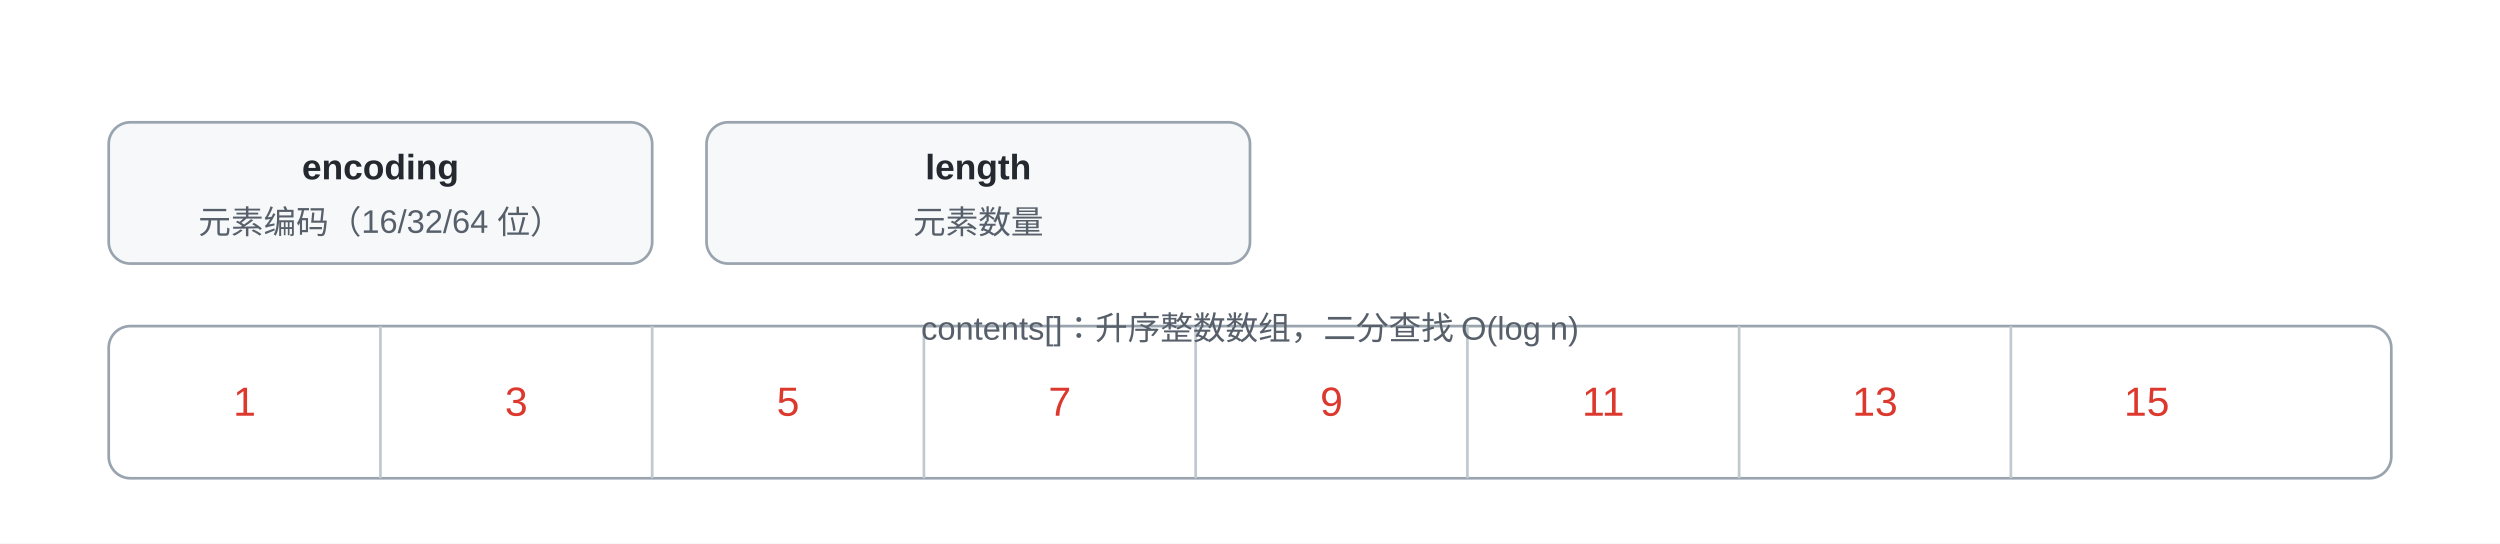
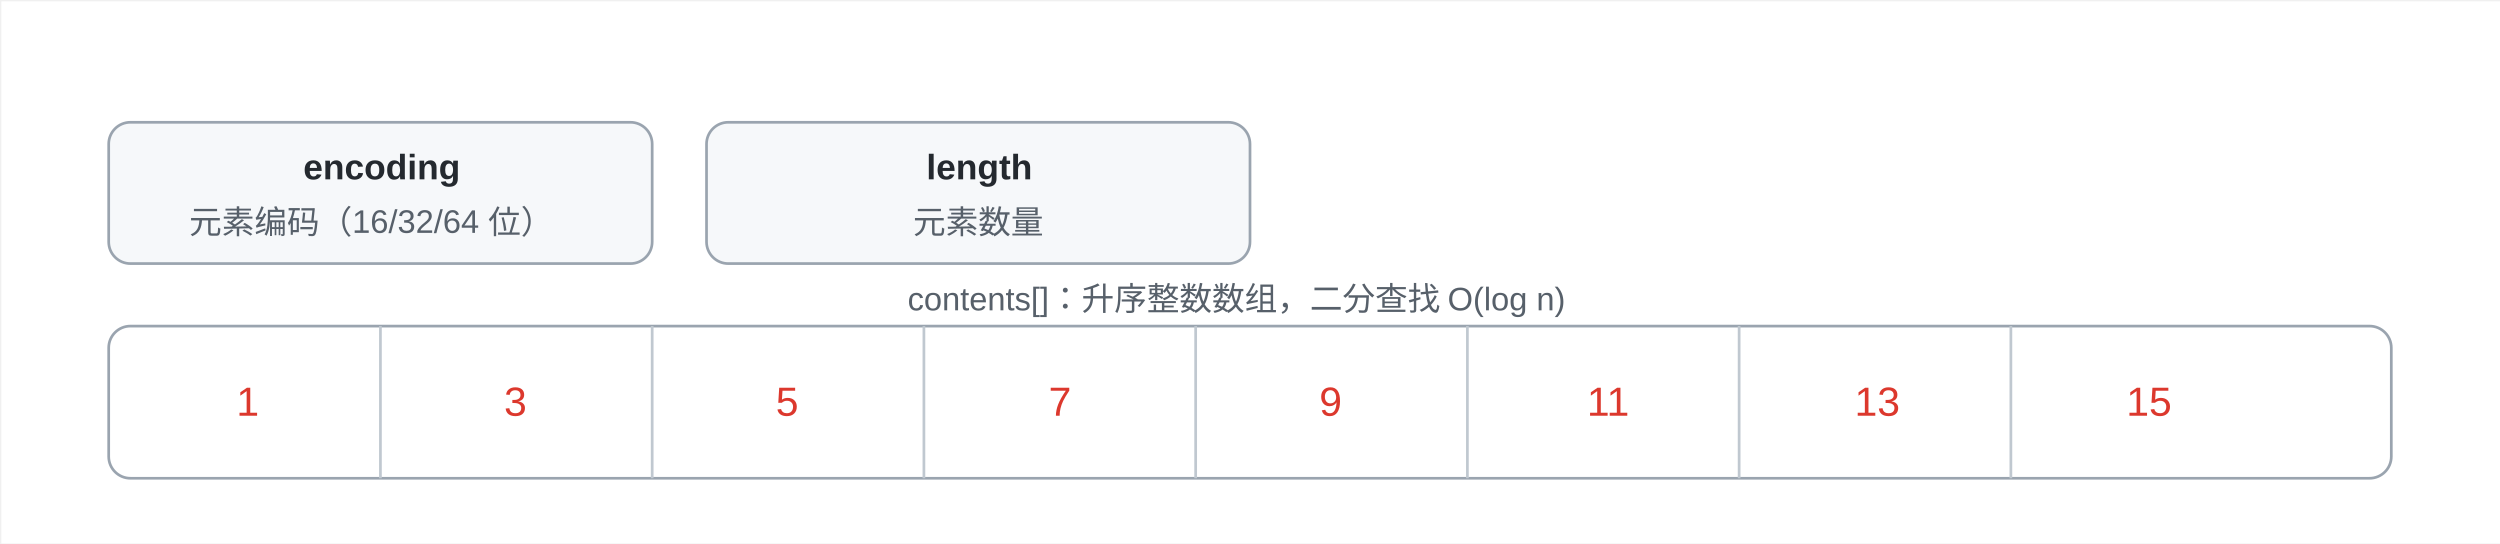
- <svg xmlns="http://www.w3.org/2000/svg" width="920" height="200" viewBox="0 0 920 200" font-family="'PingFang SC','Microsoft YaHei','Helvetica Neue',Arial,sans-serif">
-   <rect width="920" height="200" fill="#ffffff" />
-   <rect x="40" y="45" width="200" height="52" rx="8" fill="#f6f8fa" stroke="#9aa4af" />
-   <text x="140" y="66" text-anchor="middle" font-size="13" font-weight="700" fill="#24292f">encoding</text>
-   <text x="140" y="86" text-anchor="middle" font-size="12" fill="#57606a">元素编码（16/32/64 位）</text>
-   <rect x="260" y="45" width="200" height="52" rx="8" fill="#f6f8fa" stroke="#9aa4af" />
-   <text x="360" y="66" text-anchor="middle" font-size="13" font-weight="700" fill="#24292f">length</text>
-   <text x="360" y="86" text-anchor="middle" font-size="12" fill="#57606a">元素数量</text>
-   <rect x="40" y="120" width="840" height="56" rx="8" fill="#ffffff" stroke="#9aa4af" />
-   <g stroke="#c0c8d0" stroke-width="1">
-     <line x1="140" y1="120" x2="140" y2="176" />
-     <line x1="240" y1="120" x2="240" y2="176" />
-     <line x1="340" y1="120" x2="340" y2="176" />
-     <line x1="440" y1="120" x2="440" y2="176" />
-     <line x1="540" y1="120" x2="540" y2="176" />
-     <line x1="640" y1="120" x2="640" y2="176" />
-     <line x1="740" y1="120" x2="740" y2="176" />
+ <svg xmlns="http://www.w3.org/2000/svg" viewBox="0 0 920 200">
+   <defs>
+     <clipPath id="CLIPPATH_0">
+       <rect transform="matrix(1 0 0 1 460.5 100.5)" x="-460" y="-100" rx="0" ry="0" width="920" height="200" />
+     </clipPath>
+   </defs>
+   <g clip-path="url(#CLIPPATH_0)">
+     <rect x="0" y="0" width="100%" height="100%" fill="transparent" />
+     <rect style="stroke: none; stroke-width: 1; stroke-dasharray: none; stroke-linecap: butt; stroke-dashoffset: 0; stroke-linejoin: miter; stroke-miterlimit: 4; fill: #ffffff; fill-rule: nonzero; opacity: 1;" x="0.0" y="0.0" rx="0" ry="0" width="920" height="200" />
+     <rect style="stroke: #9aa4af; stroke-width: 1; stroke-dasharray: none; stroke-linecap: butt; stroke-dashoffset: 0; stroke-linejoin: miter; stroke-miterlimit: 4; fill: #f6f8fa; fill-rule: nonzero; opacity: 1;" x="40.0" y="45.0" rx="8" ry="8" width="200" height="52" />
+     <text x="111.6" y="66.0" font-family="'PingFang SC','Microsoft YaHei','Helvetica Neue',Arial,sans-serif" font-size="13" font-style="normal" font-weight="700" style="stroke: none; stroke-width: 1; stroke-dasharray: none; stroke-linecap: butt; stroke-dashoffset: 0; stroke-linejoin: miter; stroke-miterlimit: 4; fill: #24292f; fill-rule: nonzero; opacity: 1; text-decoration-thickness: 6.667%; white-space: pre;">encoding</text>
+     <text x="69.6" y="86.0" font-family="'PingFang SC','Microsoft YaHei','Helvetica Neue',Arial,sans-serif" font-size="12" font-style="normal" font-weight="normal" style="stroke: none; stroke-width: 1; stroke-dasharray: none; stroke-linecap: butt; stroke-dashoffset: 0; stroke-linejoin: miter; stroke-miterlimit: 4; fill: #57606a; fill-rule: nonzero; opacity: 1; text-decoration-thickness: 6.667%; white-space: pre;">元素编码（16/32/64 位）</text>
+     <rect style="stroke: #9aa4af; stroke-width: 1; stroke-dasharray: none; stroke-linecap: butt; stroke-dashoffset: 0; stroke-linejoin: miter; stroke-miterlimit: 4; fill: #f6f8fa; fill-rule: nonzero; opacity: 1;" x="260.0" y="45.0" rx="8" ry="8" width="200" height="52" />
+     <text x="340.9" y="66.0" font-family="'PingFang SC','Microsoft YaHei','Helvetica Neue',Arial,sans-serif" font-size="13" font-style="normal" font-weight="700" style="stroke: none; stroke-width: 1; stroke-dasharray: none; stroke-linecap: butt; stroke-dashoffset: 0; stroke-linejoin: miter; stroke-miterlimit: 4; fill: #24292f; fill-rule: nonzero; opacity: 1; text-decoration-thickness: 6.667%; white-space: pre;">length</text>
+     <text x="336.0" y="86.0" font-family="'PingFang SC','Microsoft YaHei','Helvetica Neue',Arial,sans-serif" font-size="12" font-style="normal" font-weight="normal" style="stroke: none; stroke-width: 1; stroke-dasharray: none; stroke-linecap: butt; stroke-dashoffset: 0; stroke-linejoin: miter; stroke-miterlimit: 4; fill: #57606a; fill-rule: nonzero; opacity: 1; text-decoration-thickness: 6.667%; white-space: pre;">元素数量</text>
+     <rect style="stroke: #9aa4af; stroke-width: 1; stroke-dasharray: none; stroke-linecap: butt; stroke-dashoffset: 0; stroke-linejoin: miter; stroke-miterlimit: 4; fill: #ffffff; fill-rule: nonzero; opacity: 1;" x="40.0" y="120.0" rx="8" ry="8" width="840" height="56" />
+     <line style="stroke: #C0C8D0; stroke-width: 1; stroke-dasharray: none; stroke-linecap: butt; stroke-dashoffset: 0; stroke-linejoin: miter; stroke-miterlimit: 4; fill: #000000; fill-rule: nonzero; opacity: 1;" x1="140.0" y1="120.0" x2="140.0" y2="176.0" />
+     <line style="stroke: #C0C8D0; stroke-width: 1; stroke-dasharray: none; stroke-linecap: butt; stroke-dashoffset: 0; stroke-linejoin: miter; stroke-miterlimit: 4; fill: #000000; fill-rule: nonzero; opacity: 1;" x1="240.0" y1="120.0" x2="240.0" y2="176.0" />
+     <line style="stroke: #C0C8D0; stroke-width: 1; stroke-dasharray: none; stroke-linecap: butt; stroke-dashoffset: 0; stroke-linejoin: miter; stroke-miterlimit: 4; fill: #000000; fill-rule: nonzero; opacity: 1;" x1="340.0" y1="120.0" x2="340.0" y2="176.0" />
+     <line style="stroke: #C0C8D0; stroke-width: 1; stroke-dasharray: none; stroke-linecap: butt; stroke-dashoffset: 0; stroke-linejoin: miter; stroke-miterlimit: 4; fill: #000000; fill-rule: nonzero; opacity: 1;" x1="440.0" y1="120.0" x2="440.0" y2="176.0" />
+     <line style="stroke: #C0C8D0; stroke-width: 1; stroke-dasharray: none; stroke-linecap: butt; stroke-dashoffset: 0; stroke-linejoin: miter; stroke-miterlimit: 4; fill: #000000; fill-rule: nonzero; opacity: 1;" x1="540.0" y1="120.0" x2="540.0" y2="176.0" />
+     <line style="stroke: #C0C8D0; stroke-width: 1; stroke-dasharray: none; stroke-linecap: butt; stroke-dashoffset: 0; stroke-linejoin: miter; stroke-miterlimit: 4; fill: #000000; fill-rule: nonzero; opacity: 1;" x1="640.0" y1="120.0" x2="640.0" y2="176.0" />
+     <line style="stroke: #C0C8D0; stroke-width: 1; stroke-dasharray: none; stroke-linecap: butt; stroke-dashoffset: 0; stroke-linejoin: miter; stroke-miterlimit: 4; fill: #000000; fill-rule: nonzero; opacity: 1;" x1="740.0" y1="120.0" x2="740.0" y2="176.0" />
+     <text x="87.0" y="153.0" font-family="'PingFang SC','Microsoft YaHei','Helvetica Neue',Arial,sans-serif" font-size="15" font-style="normal" font-weight="normal" style="stroke: none; stroke-width: 1; stroke-dasharray: none; stroke-linecap: butt; stroke-dashoffset: 0; stroke-linejoin: miter; stroke-miterlimit: 4; fill: #DC382D; fill-rule: nonzero; opacity: 1; text-decoration-thickness: 6.667%; white-space: pre;">1</text>
+     <text x="185.5" y="153.0" font-family="'PingFang SC','Microsoft YaHei','Helvetica Neue',Arial,sans-serif" font-size="15" font-style="normal" font-weight="normal" style="stroke: none; stroke-width: 1; stroke-dasharray: none; stroke-linecap: butt; stroke-dashoffset: 0; stroke-linejoin: miter; stroke-miterlimit: 4; fill: #DC382D; fill-rule: nonzero; opacity: 1; text-decoration-thickness: 6.667%; white-space: pre;">3</text>
+     <text x="285.5" y="153.0" font-family="'PingFang SC','Microsoft YaHei','Helvetica Neue',Arial,sans-serif" font-size="15" font-style="normal" font-weight="normal" style="stroke: none; stroke-width: 1; stroke-dasharray: none; stroke-linecap: butt; stroke-dashoffset: 0; stroke-linejoin: miter; stroke-miterlimit: 4; fill: #DC382D; fill-rule: nonzero; opacity: 1; text-decoration-thickness: 6.667%; white-space: pre;">5</text>
+     <text x="385.9" y="153.0" font-family="'PingFang SC','Microsoft YaHei','Helvetica Neue',Arial,sans-serif" font-size="15" font-style="normal" font-weight="normal" style="stroke: none; stroke-width: 1; stroke-dasharray: none; stroke-linecap: butt; stroke-dashoffset: 0; stroke-linejoin: miter; stroke-miterlimit: 4; fill: #DC382D; fill-rule: nonzero; opacity: 1; text-decoration-thickness: 6.667%; white-space: pre;">7</text>
+     <text x="485.5" y="153.0" font-family="'PingFang SC','Microsoft YaHei','Helvetica Neue',Arial,sans-serif" font-size="15" font-style="normal" font-weight="normal" style="stroke: none; stroke-width: 1; stroke-dasharray: none; stroke-linecap: butt; stroke-dashoffset: 0; stroke-linejoin: miter; stroke-miterlimit: 4; fill: #DC382D; fill-rule: nonzero; opacity: 1; text-decoration-thickness: 6.667%; white-space: pre;">9</text>
+     <text x="584.0" y="153.0" font-family="'PingFang SC','Microsoft YaHei','Helvetica Neue',Arial,sans-serif" font-size="15" font-style="normal" font-weight="normal" style="stroke: none; stroke-width: 1; stroke-dasharray: none; stroke-linecap: butt; stroke-dashoffset: 0; stroke-linejoin: miter; stroke-miterlimit: 4; fill: #DC382D; fill-rule: nonzero; opacity: 1; text-decoration-thickness: 6.667%; white-space: pre;">11</text>
+     <text x="682.5" y="153.0" font-family="'PingFang SC','Microsoft YaHei','Helvetica Neue',Arial,sans-serif" font-size="15" font-style="normal" font-weight="normal" style="stroke: none; stroke-width: 1; stroke-dasharray: none; stroke-linecap: butt; stroke-dashoffset: 0; stroke-linejoin: miter; stroke-miterlimit: 4; fill: #DC382D; fill-rule: nonzero; opacity: 1; text-decoration-thickness: 6.667%; white-space: pre;">13</text>
+     <text x="782.5" y="153.0" font-family="'PingFang SC','Microsoft YaHei','Helvetica Neue',Arial,sans-serif" font-size="15" font-style="normal" font-weight="normal" style="stroke: none; stroke-width: 1; stroke-dasharray: none; stroke-linecap: butt; stroke-dashoffset: 0; stroke-linejoin: miter; stroke-miterlimit: 4; fill: #DC382D; fill-rule: nonzero; opacity: 1; text-decoration-thickness: 6.667%; white-space: pre;">15</text>
+     <text x="334.0" y="114.2" font-family="'PingFang SC','Microsoft YaHei','Helvetica Neue',Arial,sans-serif" font-size="12" font-style="normal" font-weight="normal" style="stroke: none; stroke-width: 1; stroke-dasharray: none; stroke-linecap: butt; stroke-dashoffset: 0; stroke-linejoin: miter; stroke-miterlimit: 4; fill: #57606a; fill-rule: nonzero; opacity: 1; text-decoration-thickness: 6.667%; white-space: pre;">contents[]：升序整数数组，二分查找 O(log n)</text>
  </g>
-   <text x="90" y="153" text-anchor="middle" font-size="15" fill="#DC382D">1</text>
-   <text x="190" y="153" text-anchor="middle" font-size="15" fill="#DC382D">3</text>
-   <text x="290" y="153" text-anchor="middle" font-size="15" fill="#DC382D">5</text>
-   <text x="390" y="153" text-anchor="middle" font-size="15" fill="#DC382D">7</text>
-   <text x="490" y="153" text-anchor="middle" font-size="15" fill="#DC382D">9</text>
-   <text x="590" y="153" text-anchor="middle" font-size="15" fill="#DC382D">11</text>
-   <text x="690" y="153" text-anchor="middle" font-size="15" fill="#DC382D">13</text>
-   <text x="790" y="153" text-anchor="middle" font-size="15" fill="#DC382D">15</text>
-   <text x="460" y="125" text-anchor="middle" font-size="12" fill="#57606a">contents[]：升序整数数组，二分查找 O(log n)</text>
</svg>
